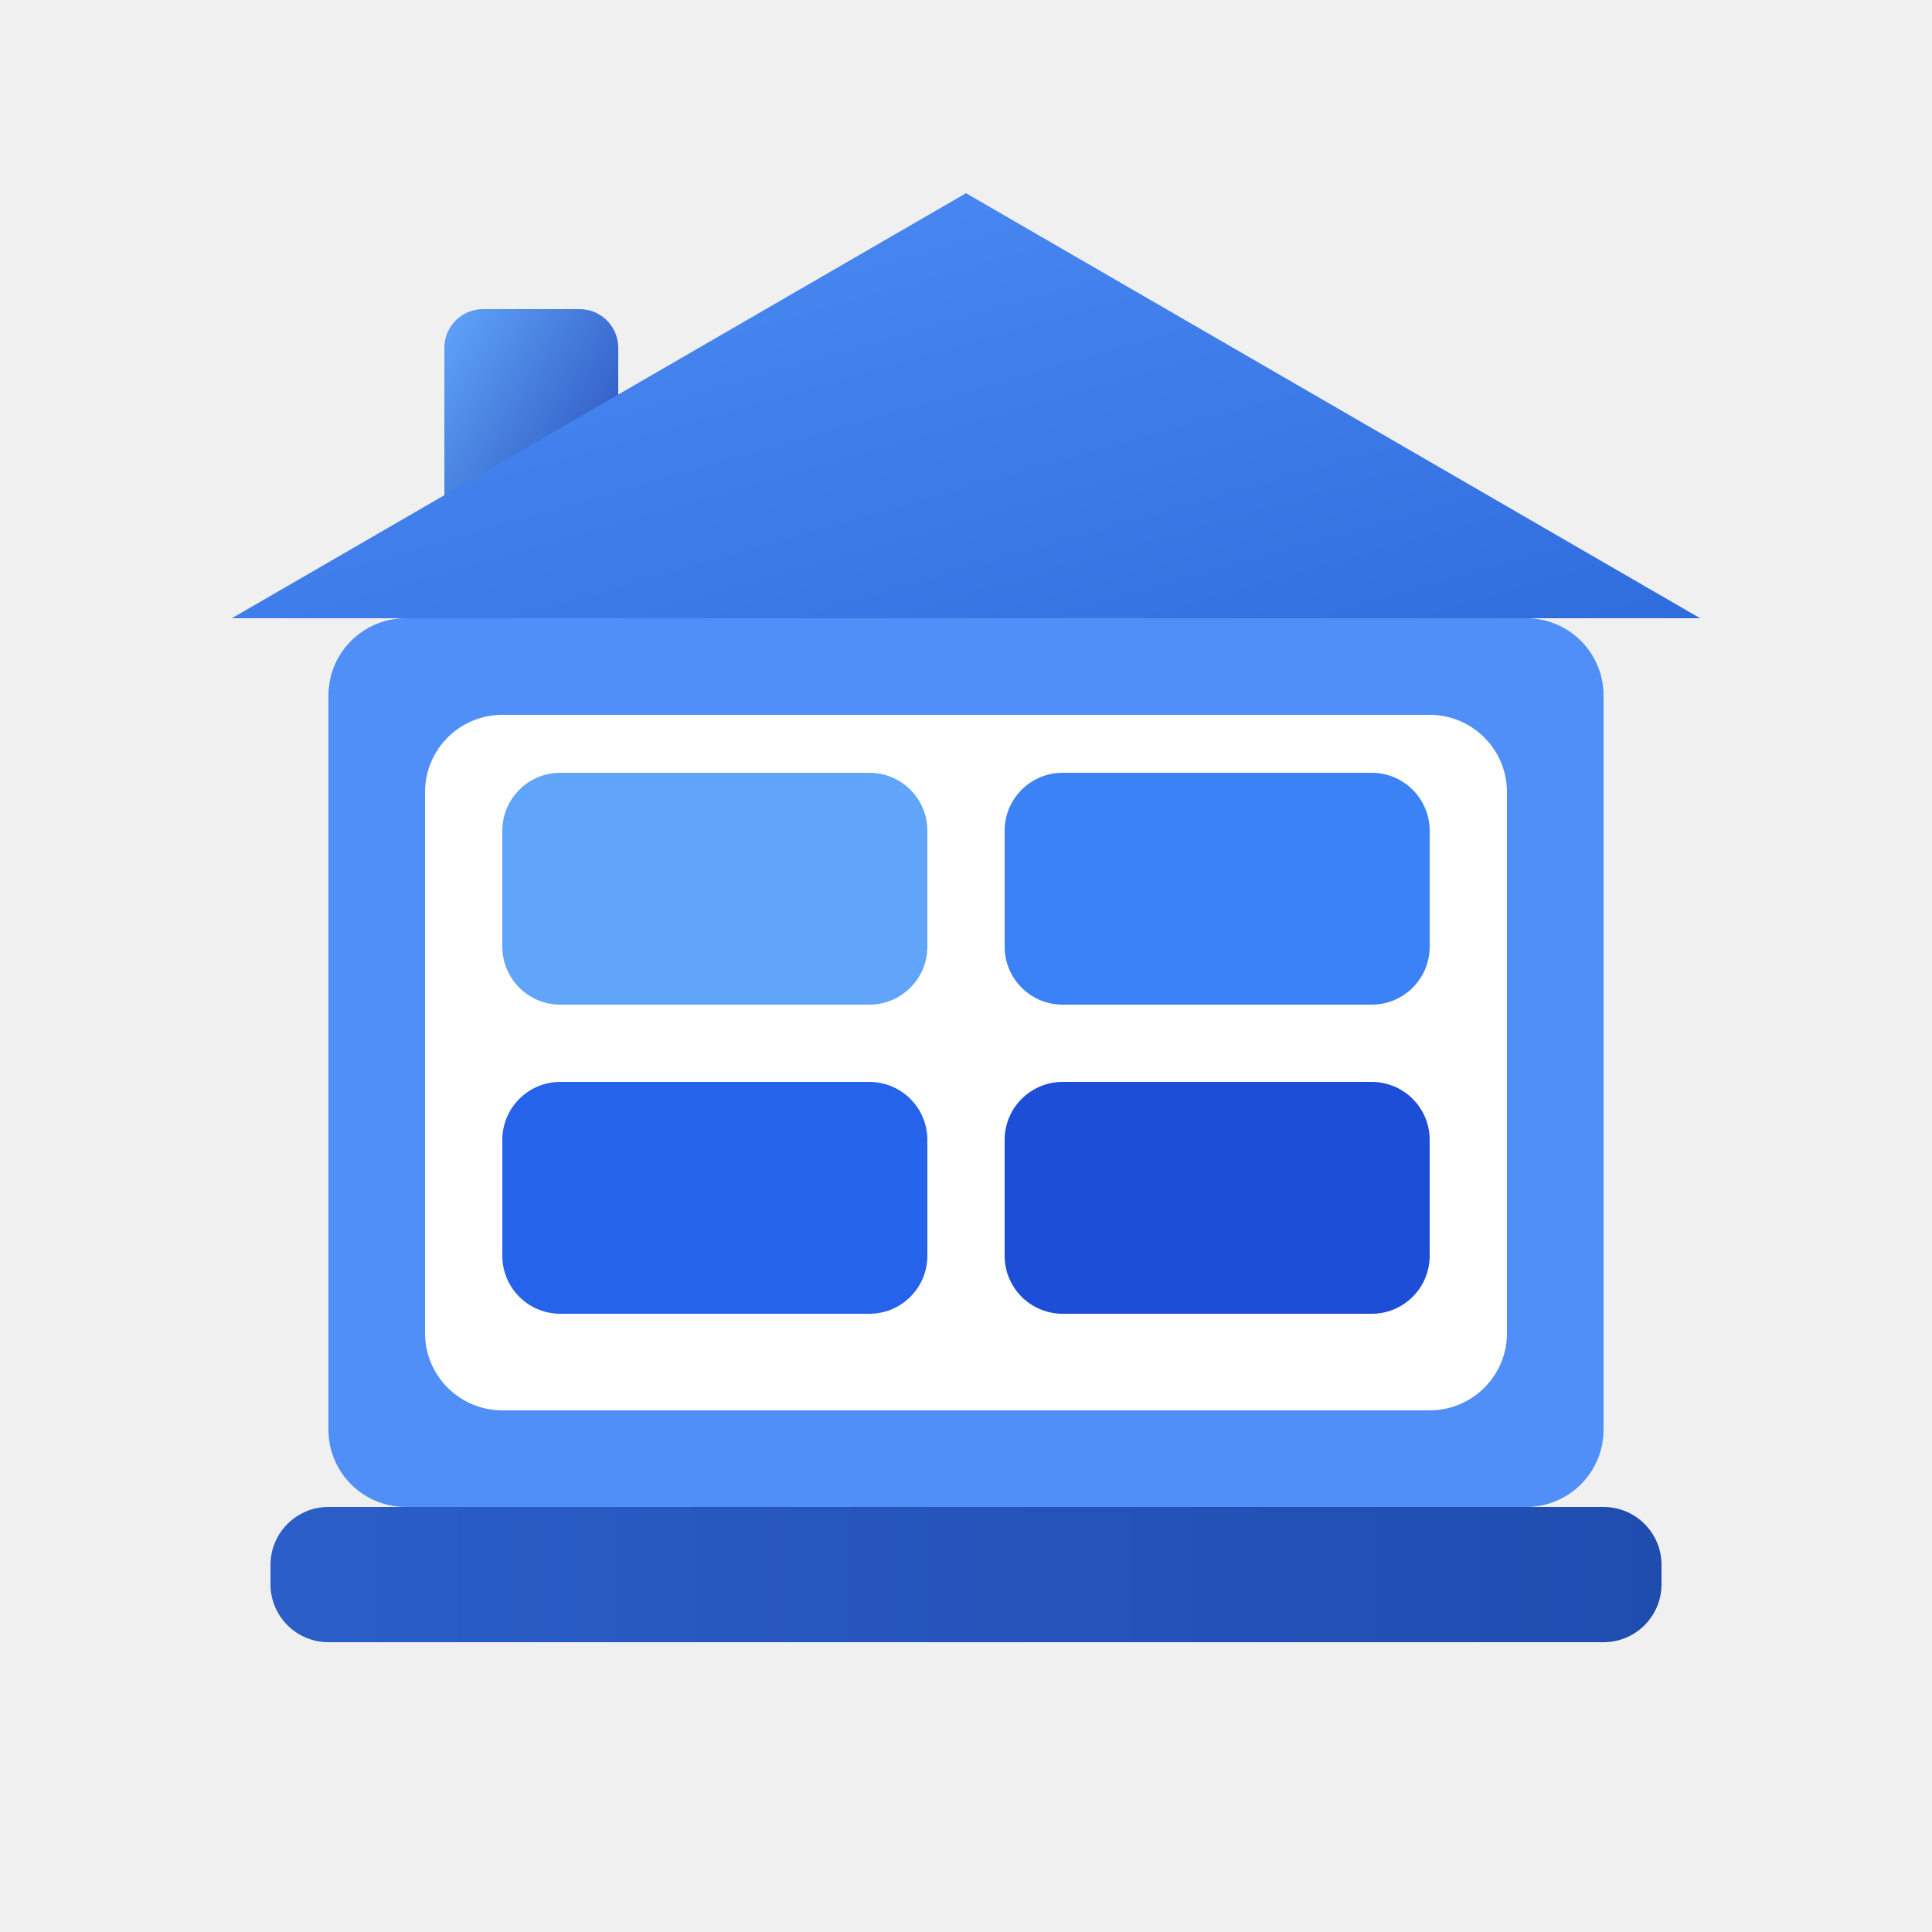
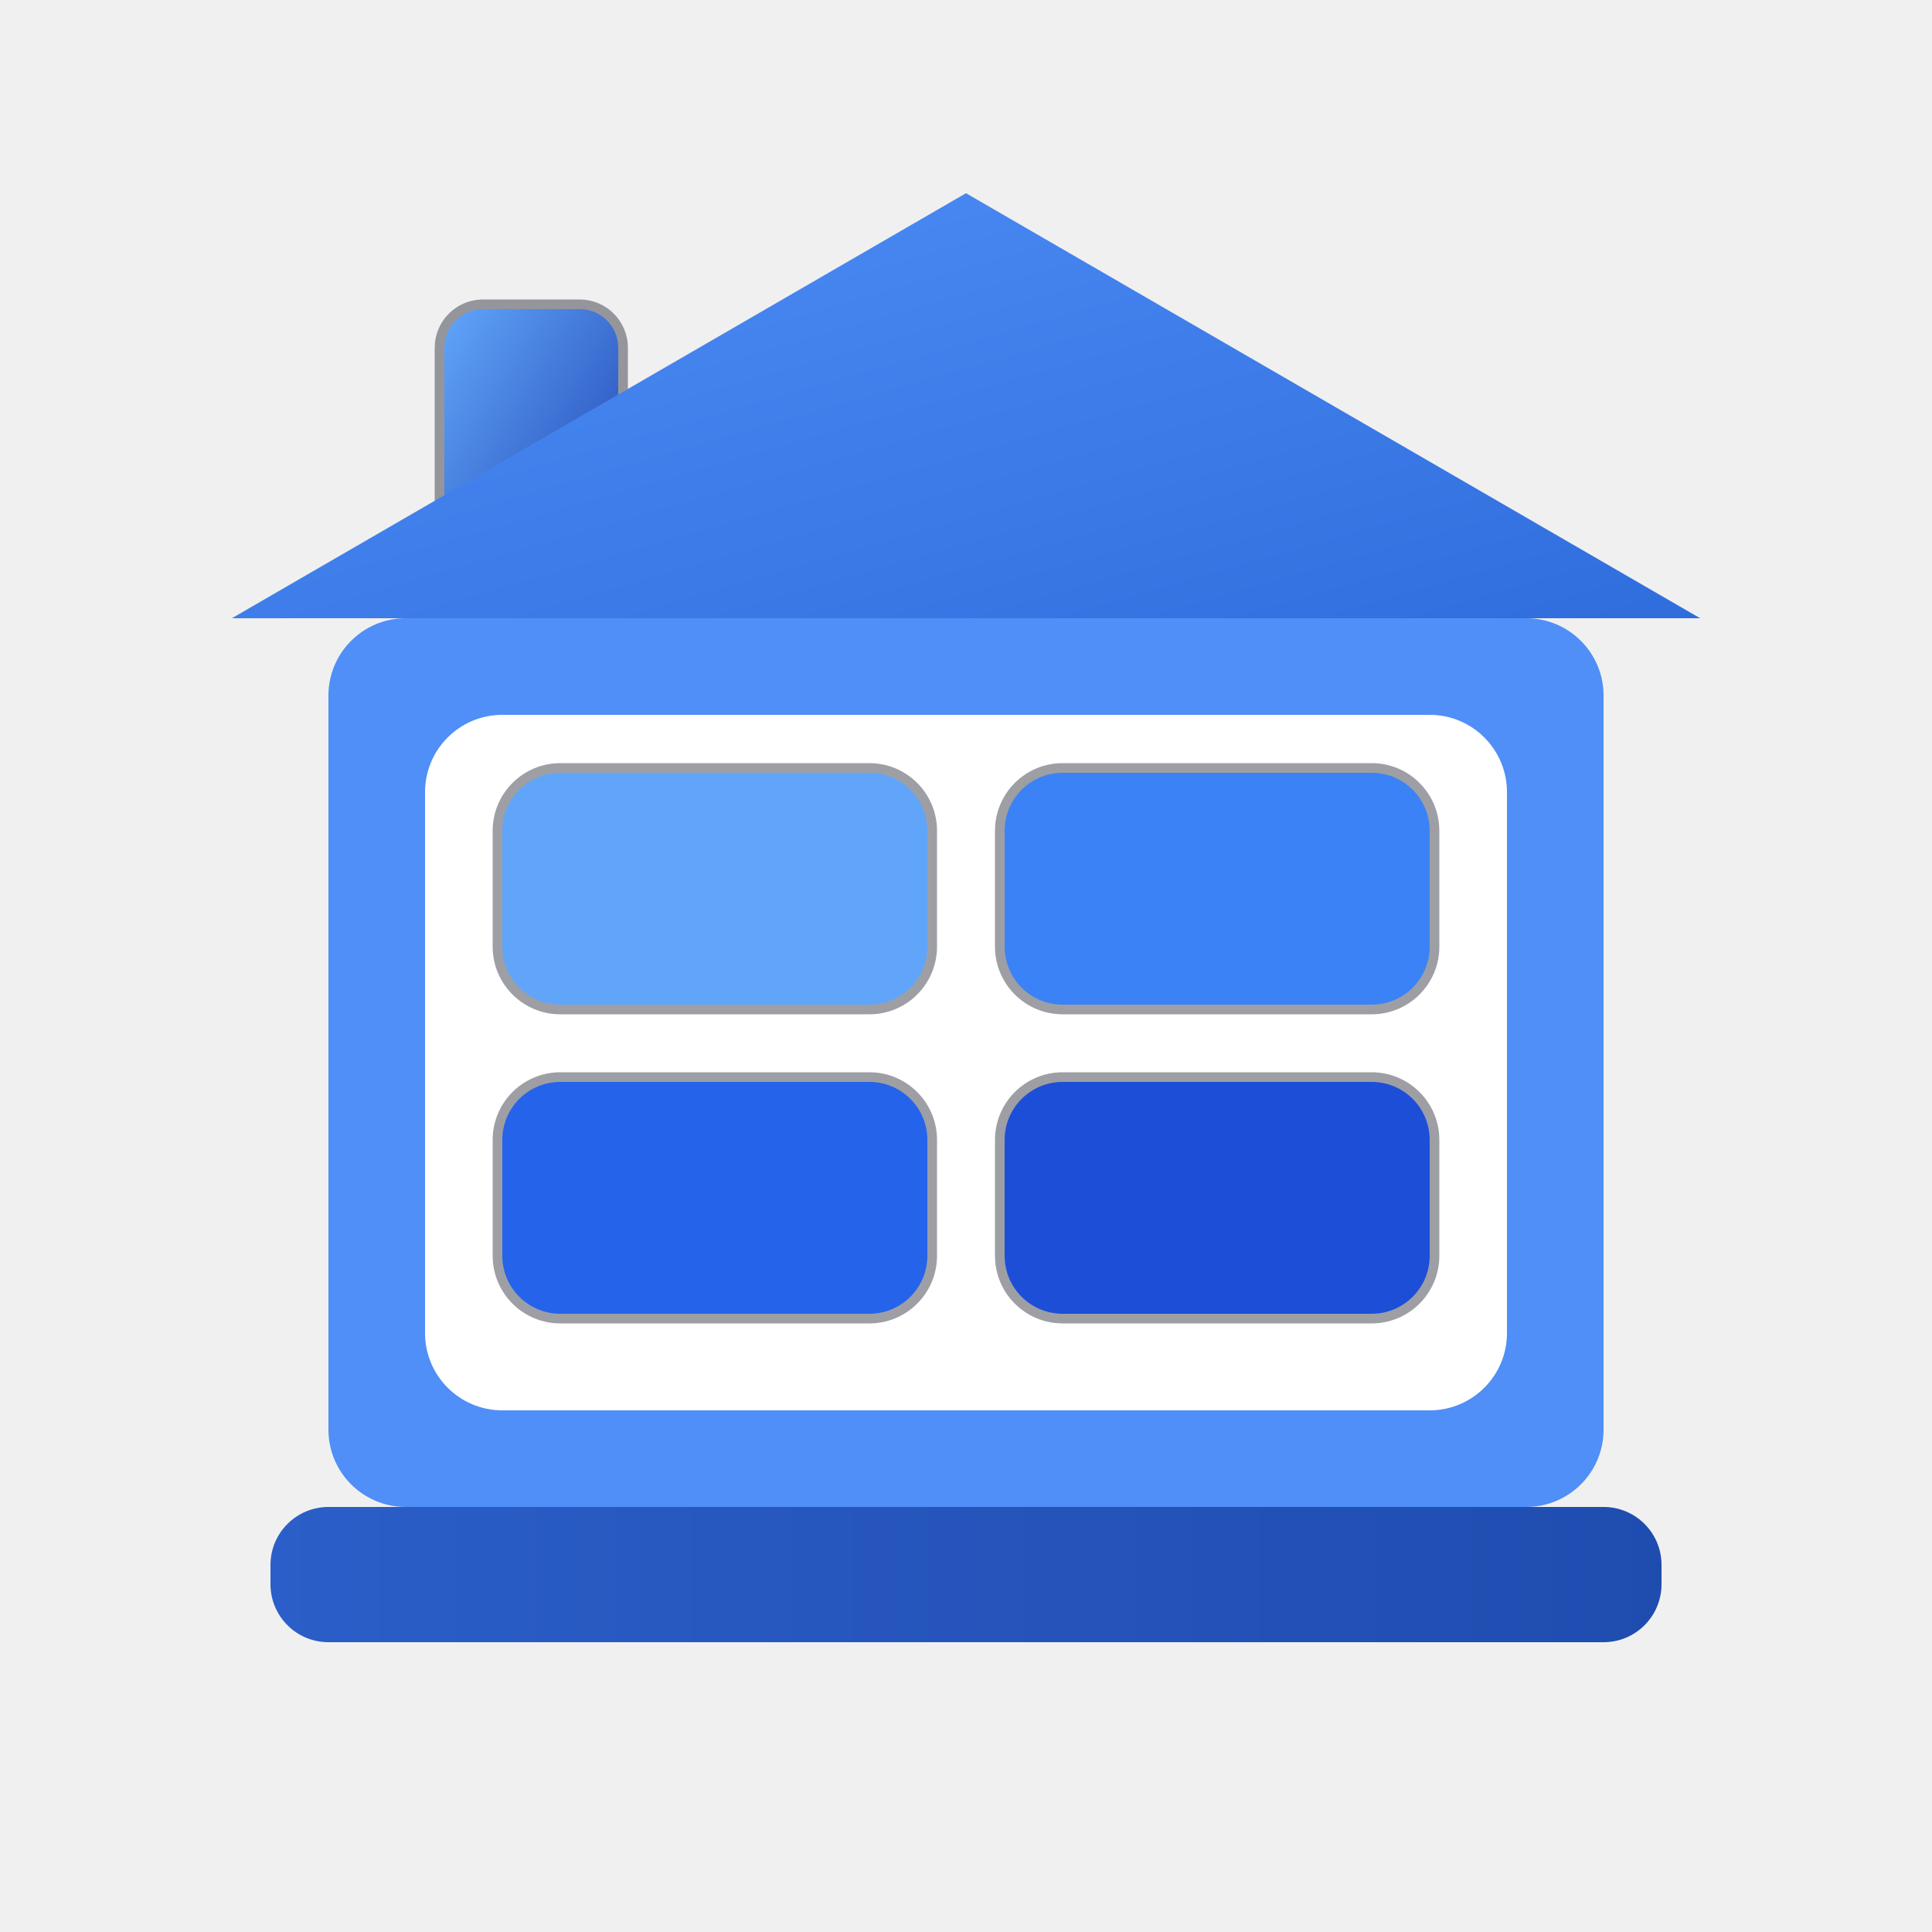
<svg xmlns="http://www.w3.org/2000/svg" viewBox="0 0 100 100" role="img" aria-label="Dollhouse logo core variant">
  <defs>
    <linearGradient id="roofBlue" x1="0%" y1="0%" x2="100%" y2="100%">
      <stop offset="0%" stop-color="#4f8ff7" />
      <stop offset="100%" stop-color="#2f6ddd" />
    </linearGradient>
    <linearGradient id="baseBlue" x1="0%" y1="0%" x2="100%" y2="0%">
      <stop offset="0%" stop-color="#2b5ec8" />
      <stop offset="100%" stop-color="#1f4caf" />
    </linearGradient>
    <linearGradient id="chimneyCore" x1="0%" y1="0%" x2="100%" y2="100%">
      <stop offset="0%" stop-color="#60a5fa" />
      <stop offset="100%" stop-color="#1e40af" />
    </linearGradient>
  </defs>
-   <rect x="23" y="16" width="9" height="15" rx="2" fill="url(#chimneyCore)" />
+   <rect x="23" y="16" width="9" height="15" rx="2" fill="url(#chimneyCore)" stroke="#0a1020" stroke-width="1" stroke-opacity="0.4" vector-effect="non-scaling-stroke" paint-order="stroke fill" />
  <path d="M50 10 L88 32 H12 Z" fill="url(#roofBlue)" />
  <rect x="17" y="32" width="66" height="46" rx="4" fill="#4f8ff7" />
  <rect x="22" y="37" width="56" height="36" rx="4" fill="#ffffff" />
-   <rect x="26" y="40" width="22" height="12" rx="3" fill="#60a5fa" />
-   <rect x="52" y="40" width="22" height="12" rx="3" fill="#3b82f6" />
-   <rect x="26" y="56" width="22" height="12" rx="3" fill="#2563eb" />
-   <rect x="52" y="56" width="22" height="12" rx="3" fill="#1d4ed8" />
+   <rect x="26" y="40" width="22" height="12" rx="3" fill="#60a5fa" stroke="#0a1020" stroke-width="1" stroke-opacity="0.4" vector-effect="non-scaling-stroke" paint-order="stroke fill" />
+   <rect x="52" y="40" width="22" height="12" rx="3" fill="#3b82f6" stroke="#0a1020" stroke-width="1" stroke-opacity="0.4" vector-effect="non-scaling-stroke" paint-order="stroke fill" />
+   <rect x="26" y="56" width="22" height="12" rx="3" fill="#2563eb" stroke="#0a1020" stroke-width="1" stroke-opacity="0.4" vector-effect="non-scaling-stroke" paint-order="stroke fill" />
+   <rect x="52" y="56" width="22" height="12" rx="3" fill="#1d4ed8" stroke="#0a1020" stroke-width="1" stroke-opacity="0.4" vector-effect="non-scaling-stroke" paint-order="stroke fill" />
  <rect x="14" y="78" width="72" height="7" rx="3" fill="url(#baseBlue)" />
</svg>
